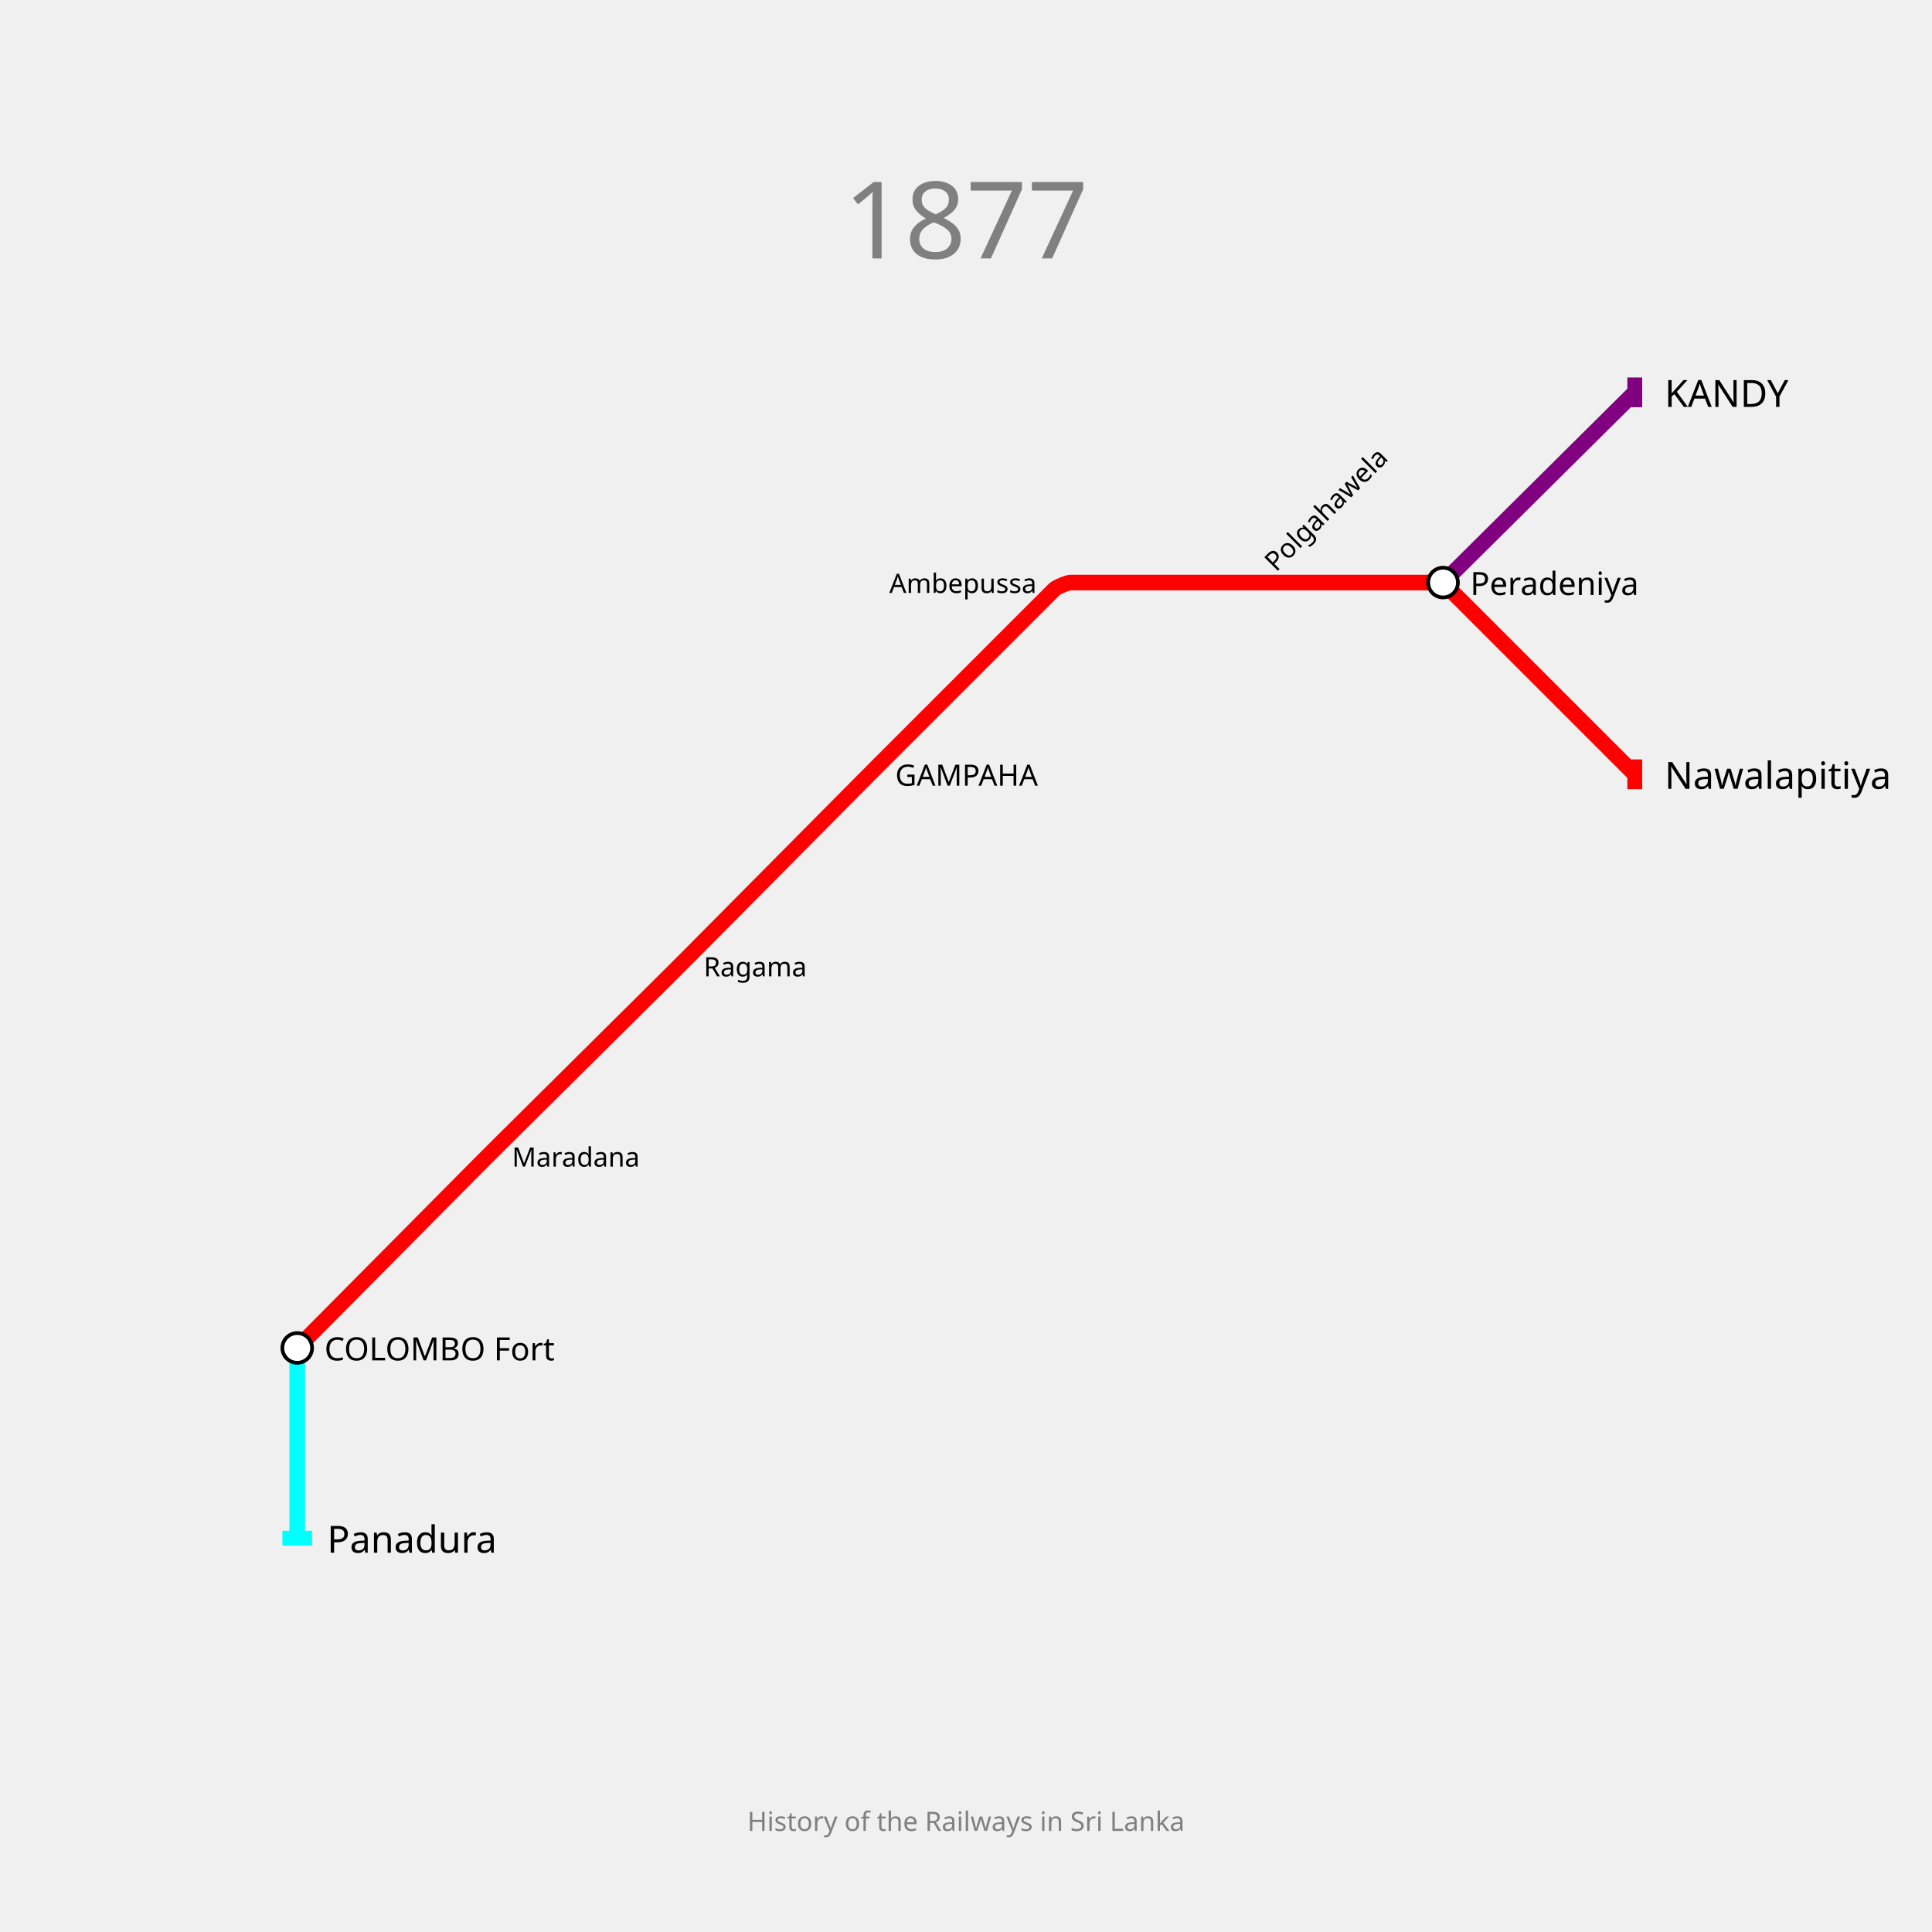
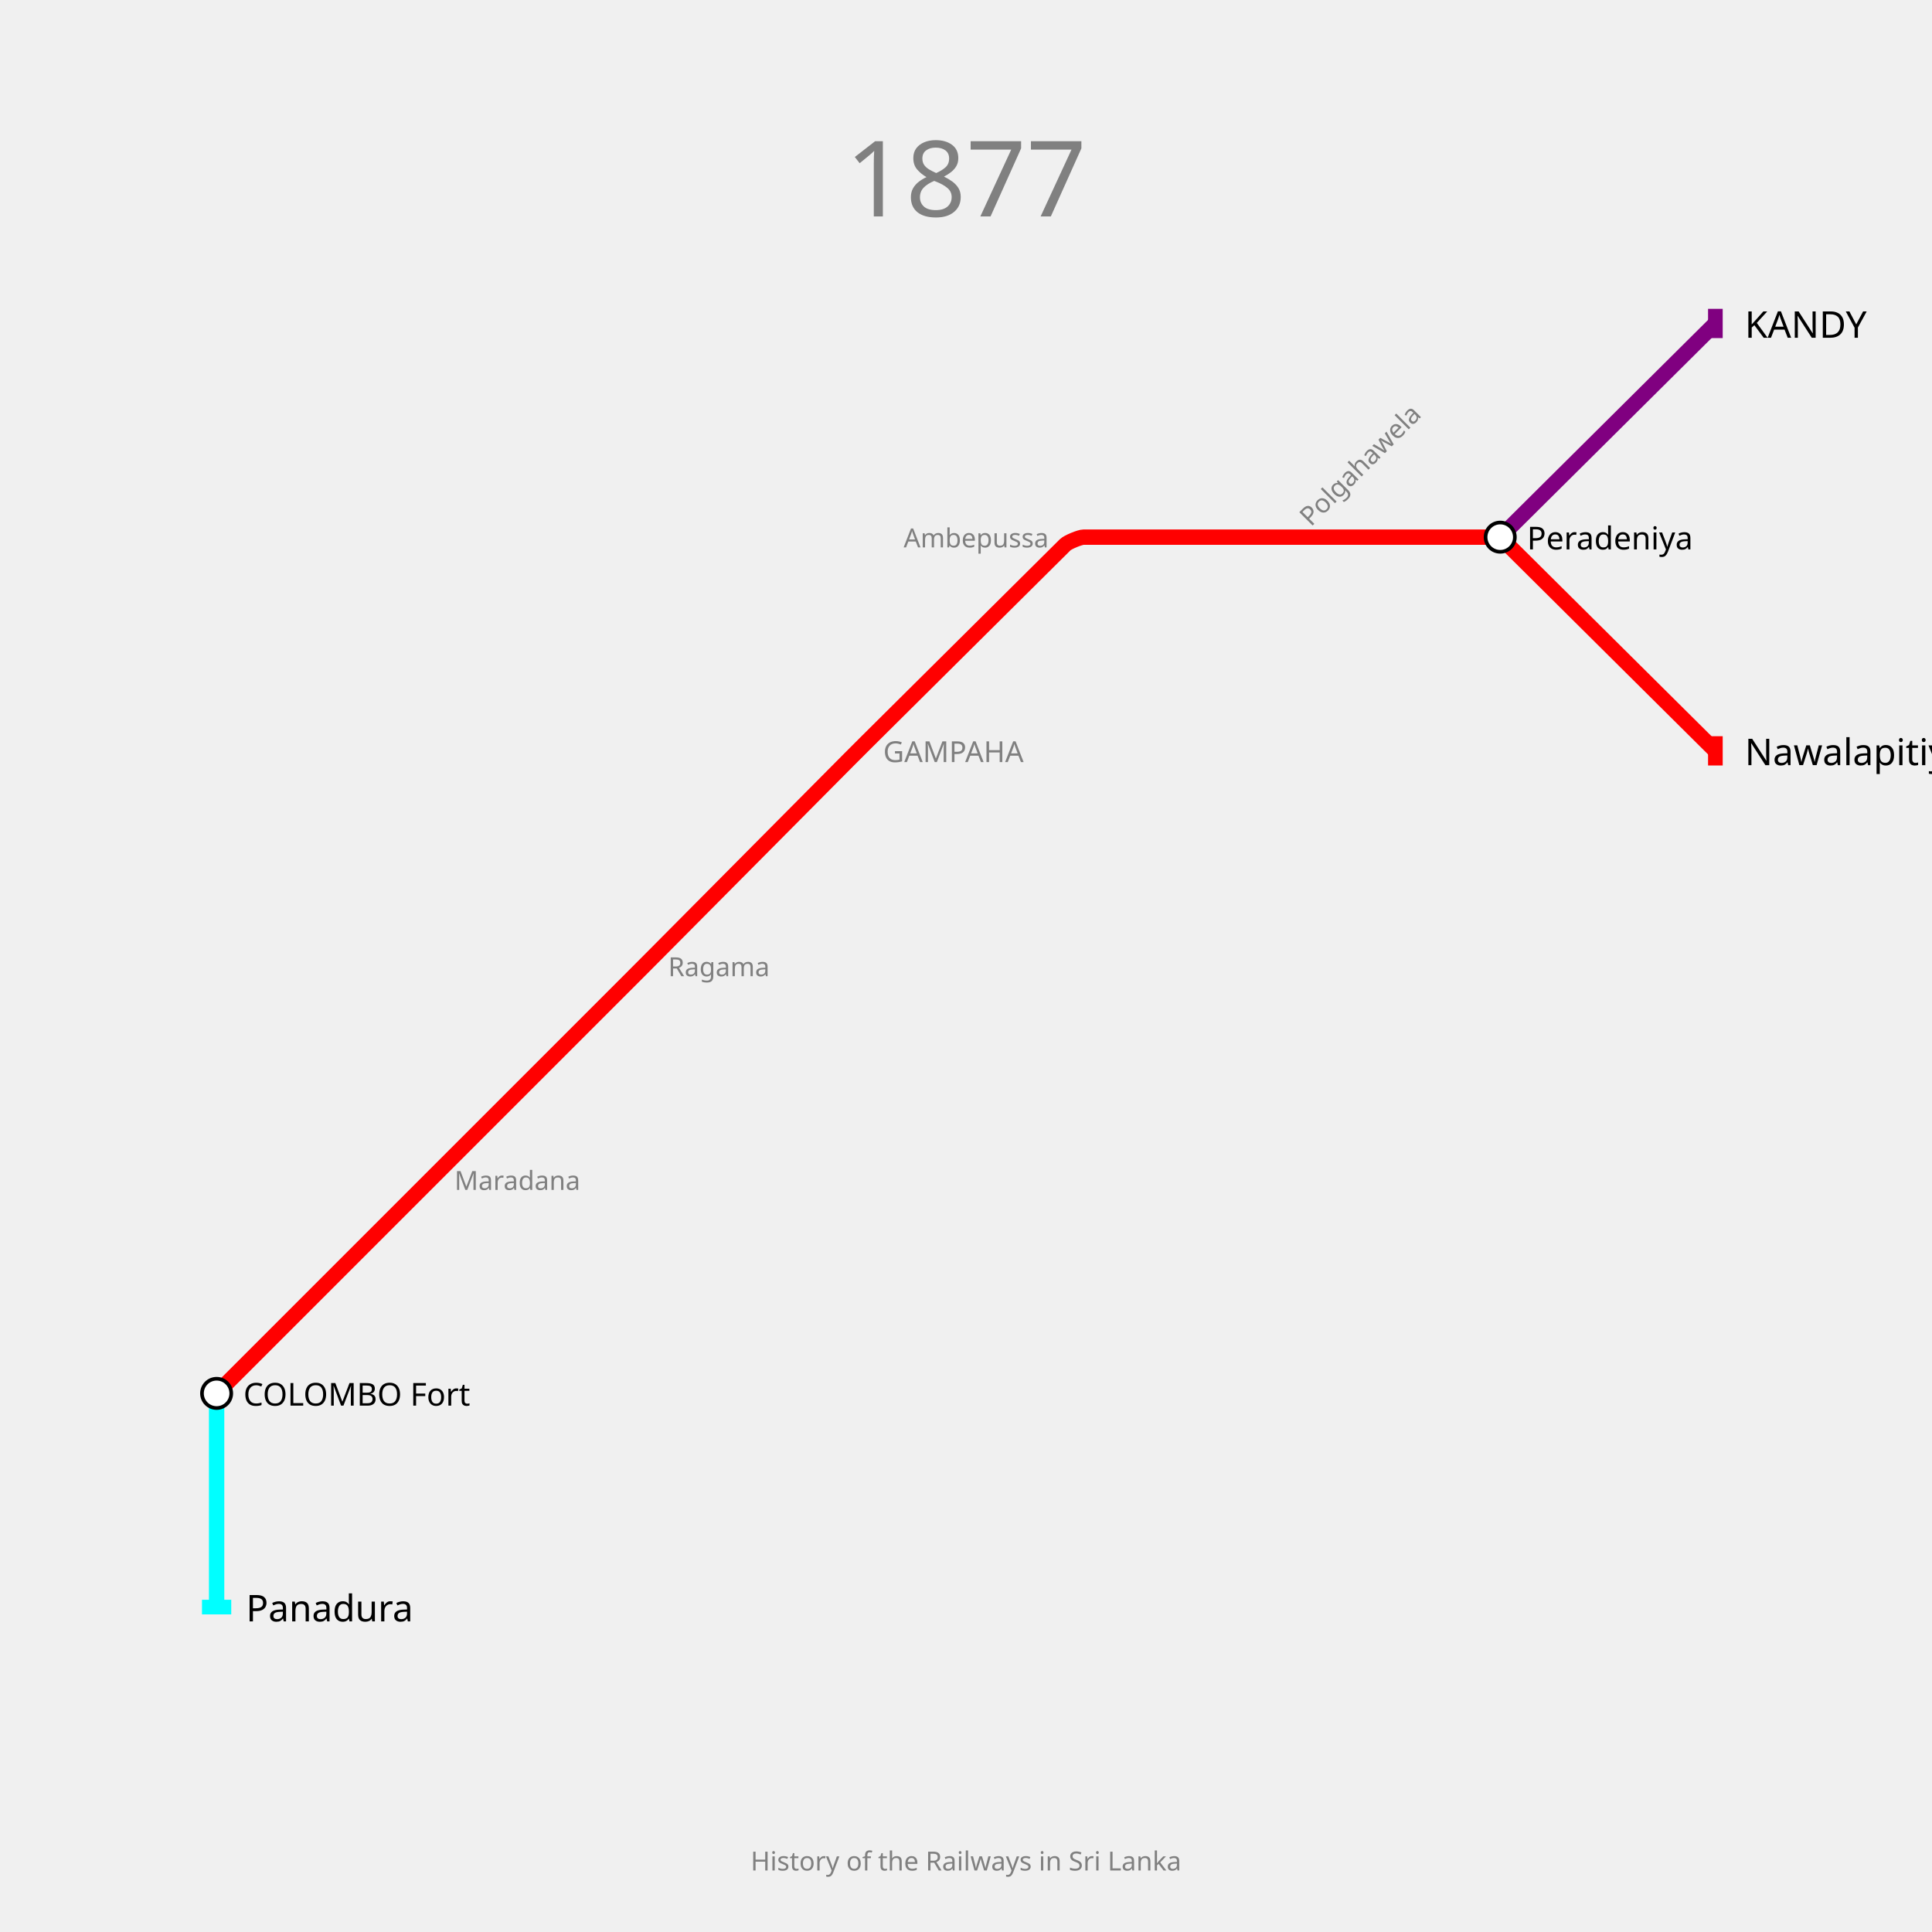
- <svg xmlns="http://www.w3.org/2000/svg" width="1300" height="1300" padding="200">
-   <text fill="gray" stroke="none" font-size="72" font-family="GIL_____" x="650.0" y="118.0" text-anchor="middle" dominant-baseline="hanging">1877</text>
-   <text fill="gray" stroke="none" font-size="18" font-family="GIL_____" x="650.0" y="1218.0" text-anchor="middle" dominant-baseline="text-top">History of the Railways in Sri Lanka</text>
+ <svg xmlns="http://www.w3.org/2000/svg" width="1320" height="1320" padding="148">
+   <text fill="gray" stroke="none" font-size="72" font-family="GIL_____" x="660.0" y="92.0" text-anchor="middle" dominant-baseline="hanging">1877</text>
+   <text fill="gray" stroke="none" font-size="18" font-family="GIL_____" x="660.0" y="1264.0" text-anchor="middle" dominant-baseline="text-top">History of the Railways in Sri Lanka</text>
  <g>
-     <path fill="none" stroke-width="10.5" stroke-opacity="1" d="M 200.0,907.0 L 321.6,784.45 C 323.733,782.3 332.3,773.733 334.45,771.6 L 450.873,656.08 C 452.915,654.053 461.053,645.915 463.08,643.872 L 578.904,527.144 C 580.936,525.096 589.08,516.92 591.12,514.88 L 709.475,396.525 C 710.983,395.017 718.267,392.0 720.4,392.0 L 842.0,392.0 L 964.55,392.0 C 966.7,392.0 974.041,395.041 975.561,396.561 L 1100.0,521.0" stroke="red" />
-     <rect stroke="none" fill-opacity="1" x="1095" y="511" width="10" height="20" fill="red" />
+     <path fill="none" stroke-width="10.5" stroke-opacity="1" d="M 148.0,952.0 L 294.0,806.0 L 432.7,667.3 C 435.133,664.867 444.85,655.117 447.275,652.675 L 579.064,519.984 C 581.376,517.656 590.656,508.376 592.984,506.064 L 727.821,372.144 C 729.547,370.429 737.867,367.0 740.3,367.0 L 879.0,367.0 L 1017.7,367.0 C 1020.133,367.0 1028.453,370.429 1030.179,372.144 L 1172.0,513.0" stroke="red" />
+     <rect stroke="none" fill-opacity="1" x="1167" y="503" width="10" height="20" fill="red" />
  </g>
  <g>
-     <path fill="none" stroke-width="10.5" stroke-opacity="1" d="M 971.0,392.0 L 1100.0,264.0" stroke="purple" />
-     <rect stroke="none" fill-opacity="1" x="1095" y="254" width="10" height="20" fill="purple" />
+     <path fill="none" stroke-width="10.5" stroke-opacity="1" d="M 1025.0,367.0 L 1172.0,221.0" stroke="purple" />
+     <rect stroke="none" fill-opacity="1" x="1167" y="211" width="10" height="20" fill="purple" />
  </g>
  <g>
-     <path fill="none" stroke-width="10.5" stroke-opacity="1" d="M 200.0,907.0 L 200.0,1035.0" stroke="cyan" />
-     <rect stroke="none" fill-opacity="1" x="190" y="1030" width="20" height="10" fill="cyan" />
+     <path fill="none" stroke-width="10.5" stroke-opacity="1" d="M 148.0,952.0 L 148.0,1098.0" stroke="cyan" />
+     <rect stroke="none" fill-opacity="1" x="138" y="1093" width="20" height="10" fill="cyan" />
  </g>
  <g>
-     <text fill="black" stroke="none" font-size="25.2" font-family="GIL_____" font-weight="100" text-anchor="start" dominant-baseline="central" x="1120.1" y="521" transform="translate(1100,521) rotate(0) translate(-1100,-521)">Nawalapitiya</text>
+     <text fill="black" stroke="none" font-size="25.2" font-family="GIL_____" font-weight="100" text-anchor="start" dominant-baseline="central" x="1192.1" y="513" transform="translate(1172,513) rotate(0) translate(-1172,-513)">Nawalapitiya</text>
  </g>
  <g>
-     <text fill="black" stroke="none" font-size="25.2" font-family="GIL_____" font-weight="100" text-anchor="start" dominant-baseline="central" x="1120.1" y="264" transform="translate(1100,264) rotate(0) translate(-1100,-264)">KANDY</text>
+     <text fill="black" stroke="none" font-size="25.2" font-family="GIL_____" font-weight="100" text-anchor="start" dominant-baseline="central" x="1192.1" y="221" transform="translate(1172,221) rotate(0) translate(-1172,-221)">KANDY</text>
  </g>
  <g>
-     <text fill="black" stroke="none" font-size="25.2" font-family="GIL_____" font-weight="100" text-anchor="start" dominant-baseline="central" x="220.1" y="1035" transform="translate(200,1035) rotate(0) translate(-200,-1035)">Panadura</text>
+     <text fill="black" stroke="none" font-size="25.2" font-family="GIL_____" font-weight="100" text-anchor="start" dominant-baseline="central" x="168.1" y="1098" transform="translate(148,1098) rotate(0) translate(-148,-1098)">Panadura</text>
  </g>
  <g>
-     <circle r="10" fill="white" stroke="black" stroke-width="2.5" cx="200" cy="907" />
-     <text fill="black" stroke="none" font-size="21.6" font-family="GIL_____" font-weight="100" text-anchor="start" dominant-baseline="central" x="218.3" y="907" transform="translate(200,907) rotate(0) translate(-200,-907)">COLOMBO Fort</text>
+     <circle r="10" fill="white" stroke="black" stroke-width="2.5" cx="148" cy="952" />
+     <text fill="black" stroke="none" font-size="21.6" font-family="GIL_____" font-weight="100" text-anchor="start" dominant-baseline="central" x="166.3" y="952" transform="translate(148,952) rotate(0) translate(-148,-952)">COLOMBO Fort</text>
  </g>
  <g>
-     <circle r="10" fill="white" stroke="black" stroke-width="2.5" cx="971" cy="392" />
-     <text fill="black" stroke="none" font-size="21.6" font-family="GIL_____" font-weight="100" text-anchor="start" dominant-baseline="central" x="989.3" y="392" transform="translate(971,392) rotate(0) translate(-971,-392)">Peradeniya</text>
+     <circle r="10" fill="white" stroke="black" stroke-width="2.5" cx="1025" cy="367" />
+     <text fill="black" stroke="none" font-size="21.6" font-family="GIL_____" font-weight="100" text-anchor="start" dominant-baseline="central" x="1043.3" y="367" transform="translate(1025,367) rotate(0) translate(-1025,-367)">Peradeniya</text>
  </g>
  <g>
-     <text fill="black" stroke="none" font-size="19.8" font-family="GIL_____" font-weight="100" text-anchor="start" dominant-baseline="central" x="602.4" y="521" transform="translate(585,521) rotate(0) translate(-585,-521)">GAMPAHA</text>
+     <text fill="gray" stroke="none" font-size="19.8" font-family="GIL_____" font-weight="100" text-anchor="start" dominant-baseline="central" x="603.4" y="513" transform="translate(586,513) rotate(0) translate(-586,-513)">GAMPAHA</text>
  </g>
  <g>
-     <text fill="black" stroke="none" font-size="18" font-family="GIL_____" font-weight="100" text-anchor="start" dominant-baseline="central" x="344.5" y="778" transform="translate(328,778) rotate(0) translate(-328,-778)">Maradana</text>
+     <text fill="gray" stroke="none" font-size="18" font-family="GIL_____" font-weight="100" text-anchor="start" dominant-baseline="central" x="310.5" y="806" transform="translate(294,806) rotate(0) translate(-294,-806)">Maradana</text>
  </g>
  <g>
-     <text fill="black" stroke="none" font-size="18" font-family="GIL_____" font-weight="100" text-anchor="start" dominant-baseline="central" x="473.5" y="650" transform="translate(457,650) rotate(0) translate(-457,-650)">Ragama</text>
+     <text fill="gray" stroke="none" font-size="18" font-family="GIL_____" font-weight="100" text-anchor="start" dominant-baseline="central" x="456.5" y="660" transform="translate(440,660) rotate(0) translate(-440,-660)">Ragama</text>
  </g>
  <g>
-     <text fill="black" stroke="none" font-size="18" font-family="GIL_____" font-weight="100" text-anchor="end" dominant-baseline="central" x="697.5" y="392" transform="translate(714,392) rotate(0) translate(-714,-392)">Ambepussa</text>
+     <text fill="gray" stroke="none" font-size="18" font-family="GIL_____" font-weight="100" text-anchor="end" dominant-baseline="central" x="716.5" y="367" transform="translate(733,367) rotate(0) translate(-733,-367)">Ambepussa</text>
  </g>
  <g>
-     <text fill="black" stroke="none" font-size="18" font-family="GIL_____" font-weight="100" text-anchor="start" dominant-baseline="central" x="858.5" y="392" transform="translate(842,392) rotate(-45) translate(-842,-392)">Polgahawela</text>
+     <text fill="gray" stroke="none" font-size="18" font-family="GIL_____" font-weight="100" text-anchor="start" dominant-baseline="central" x="895.5" y="367" transform="translate(879,367) rotate(-45) translate(-879,-367)">Polgahawela</text>
  </g>
</svg>
